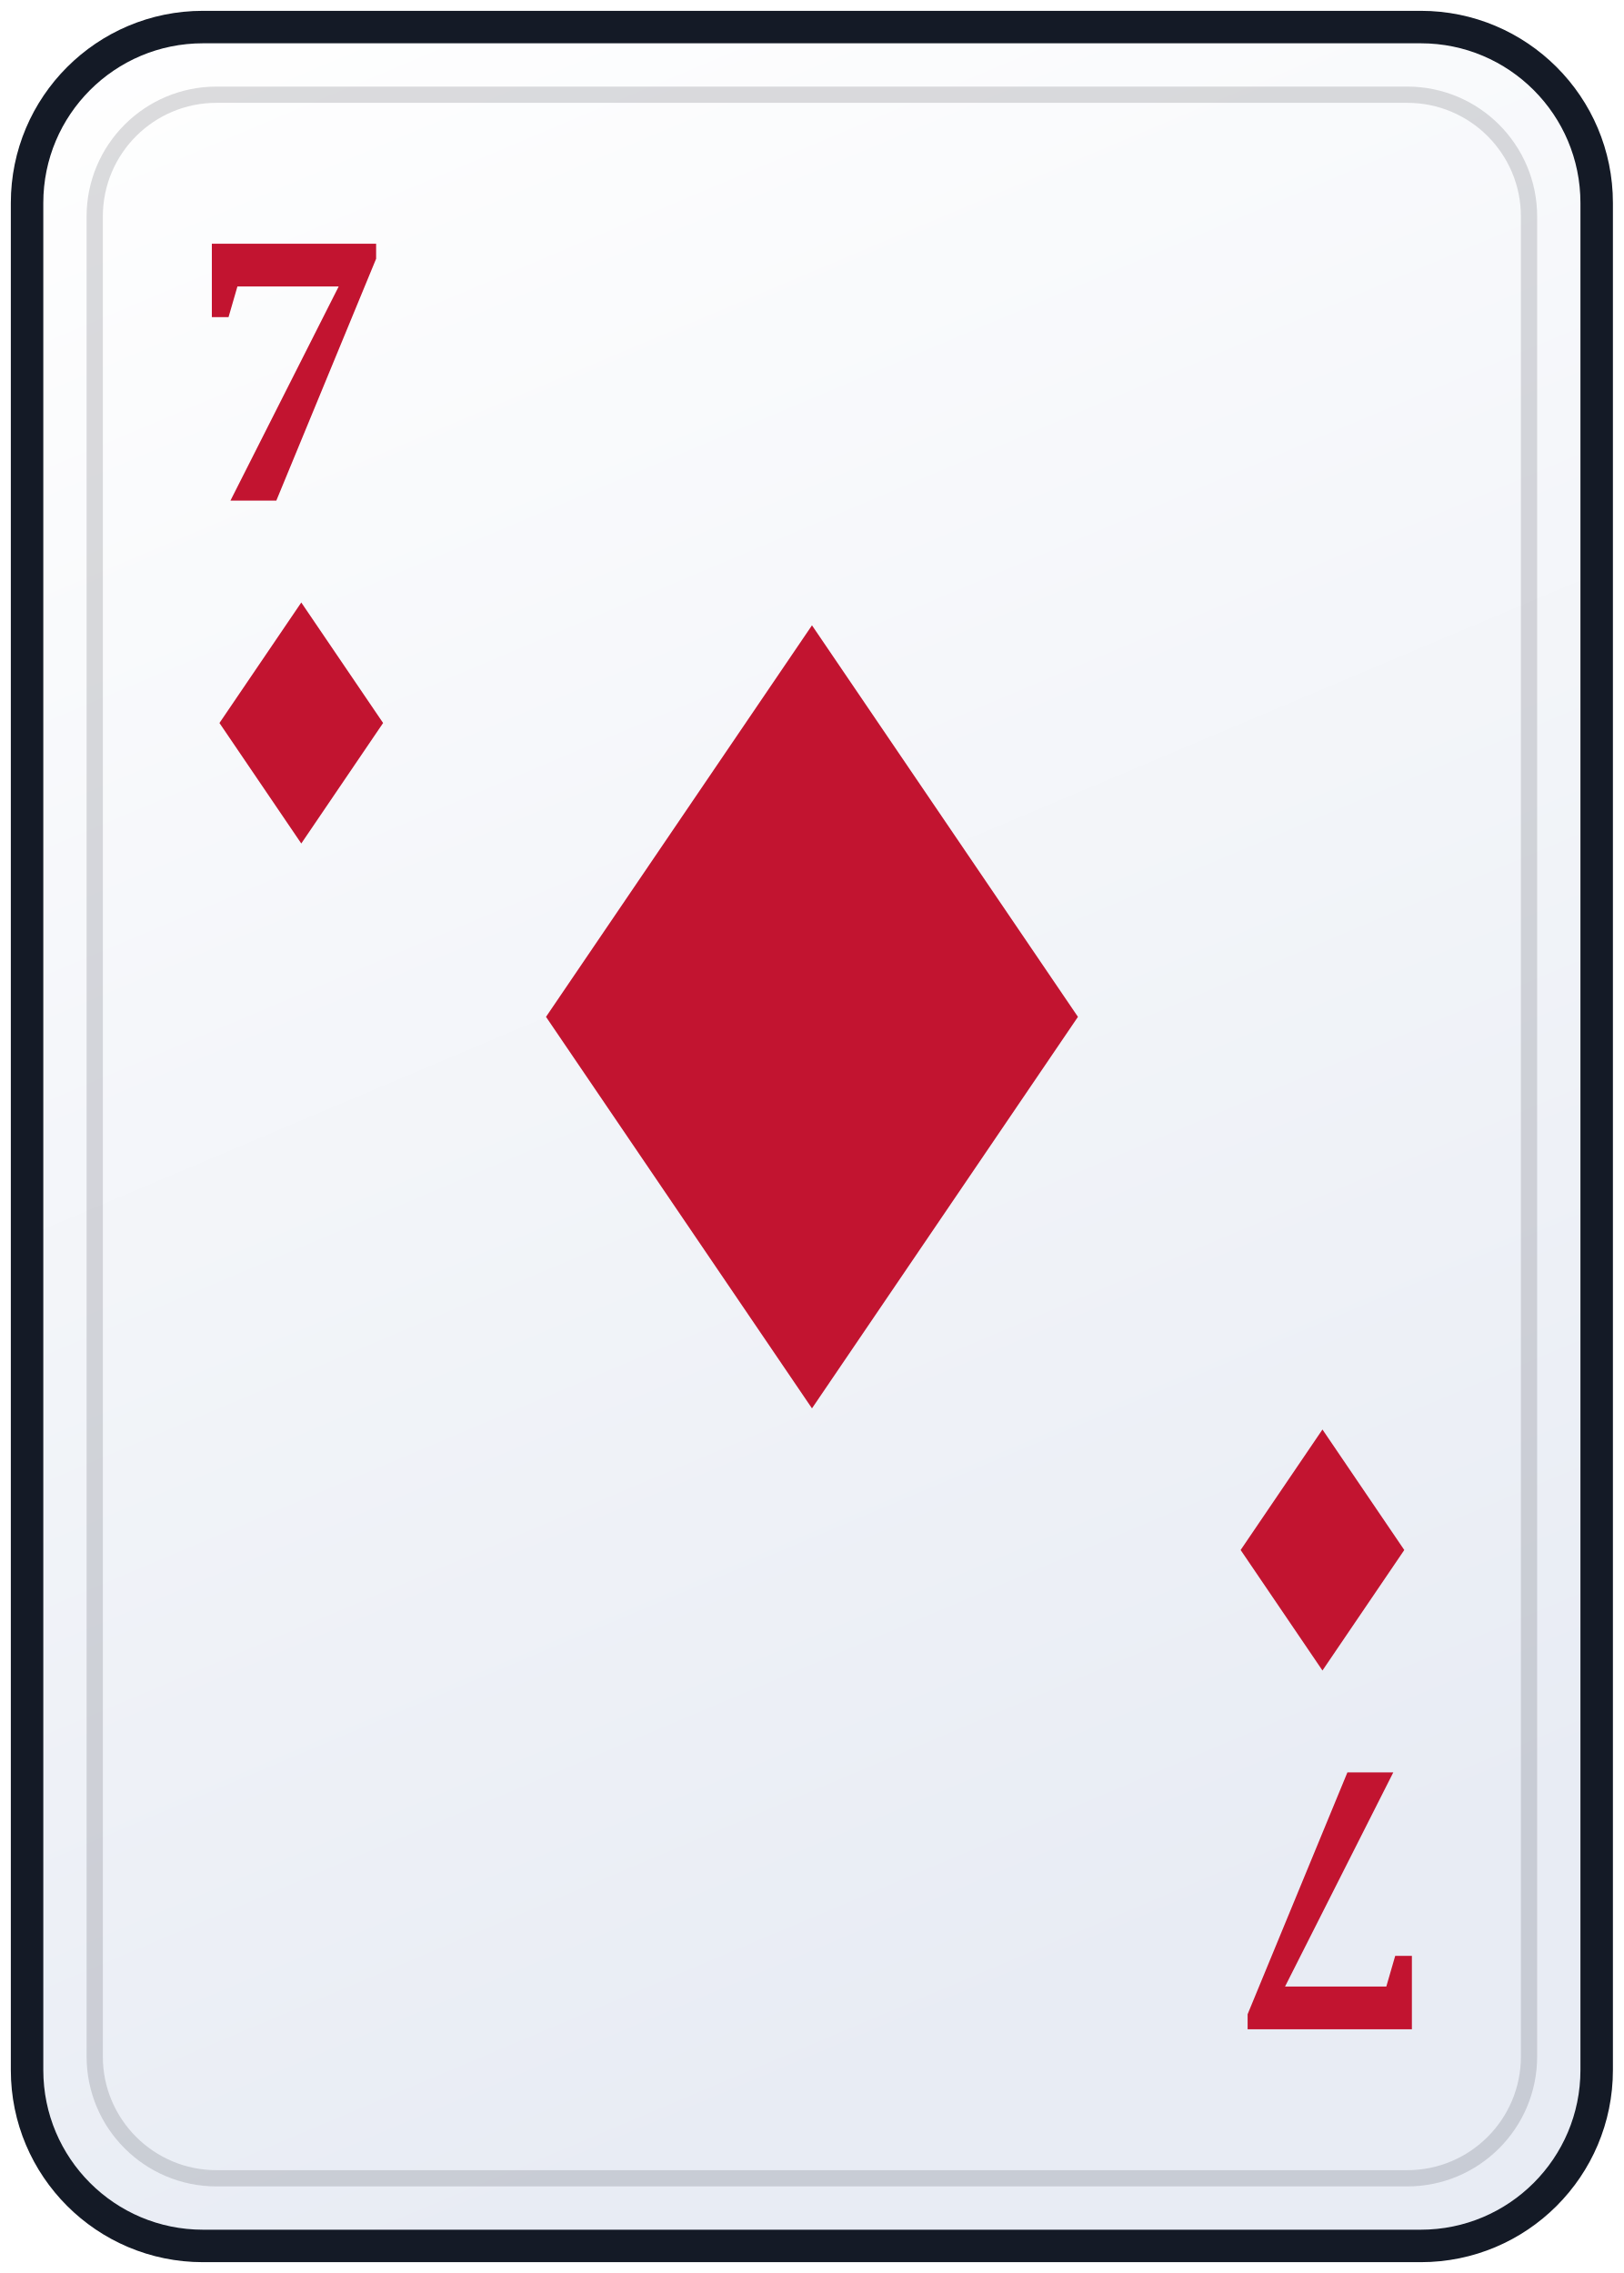
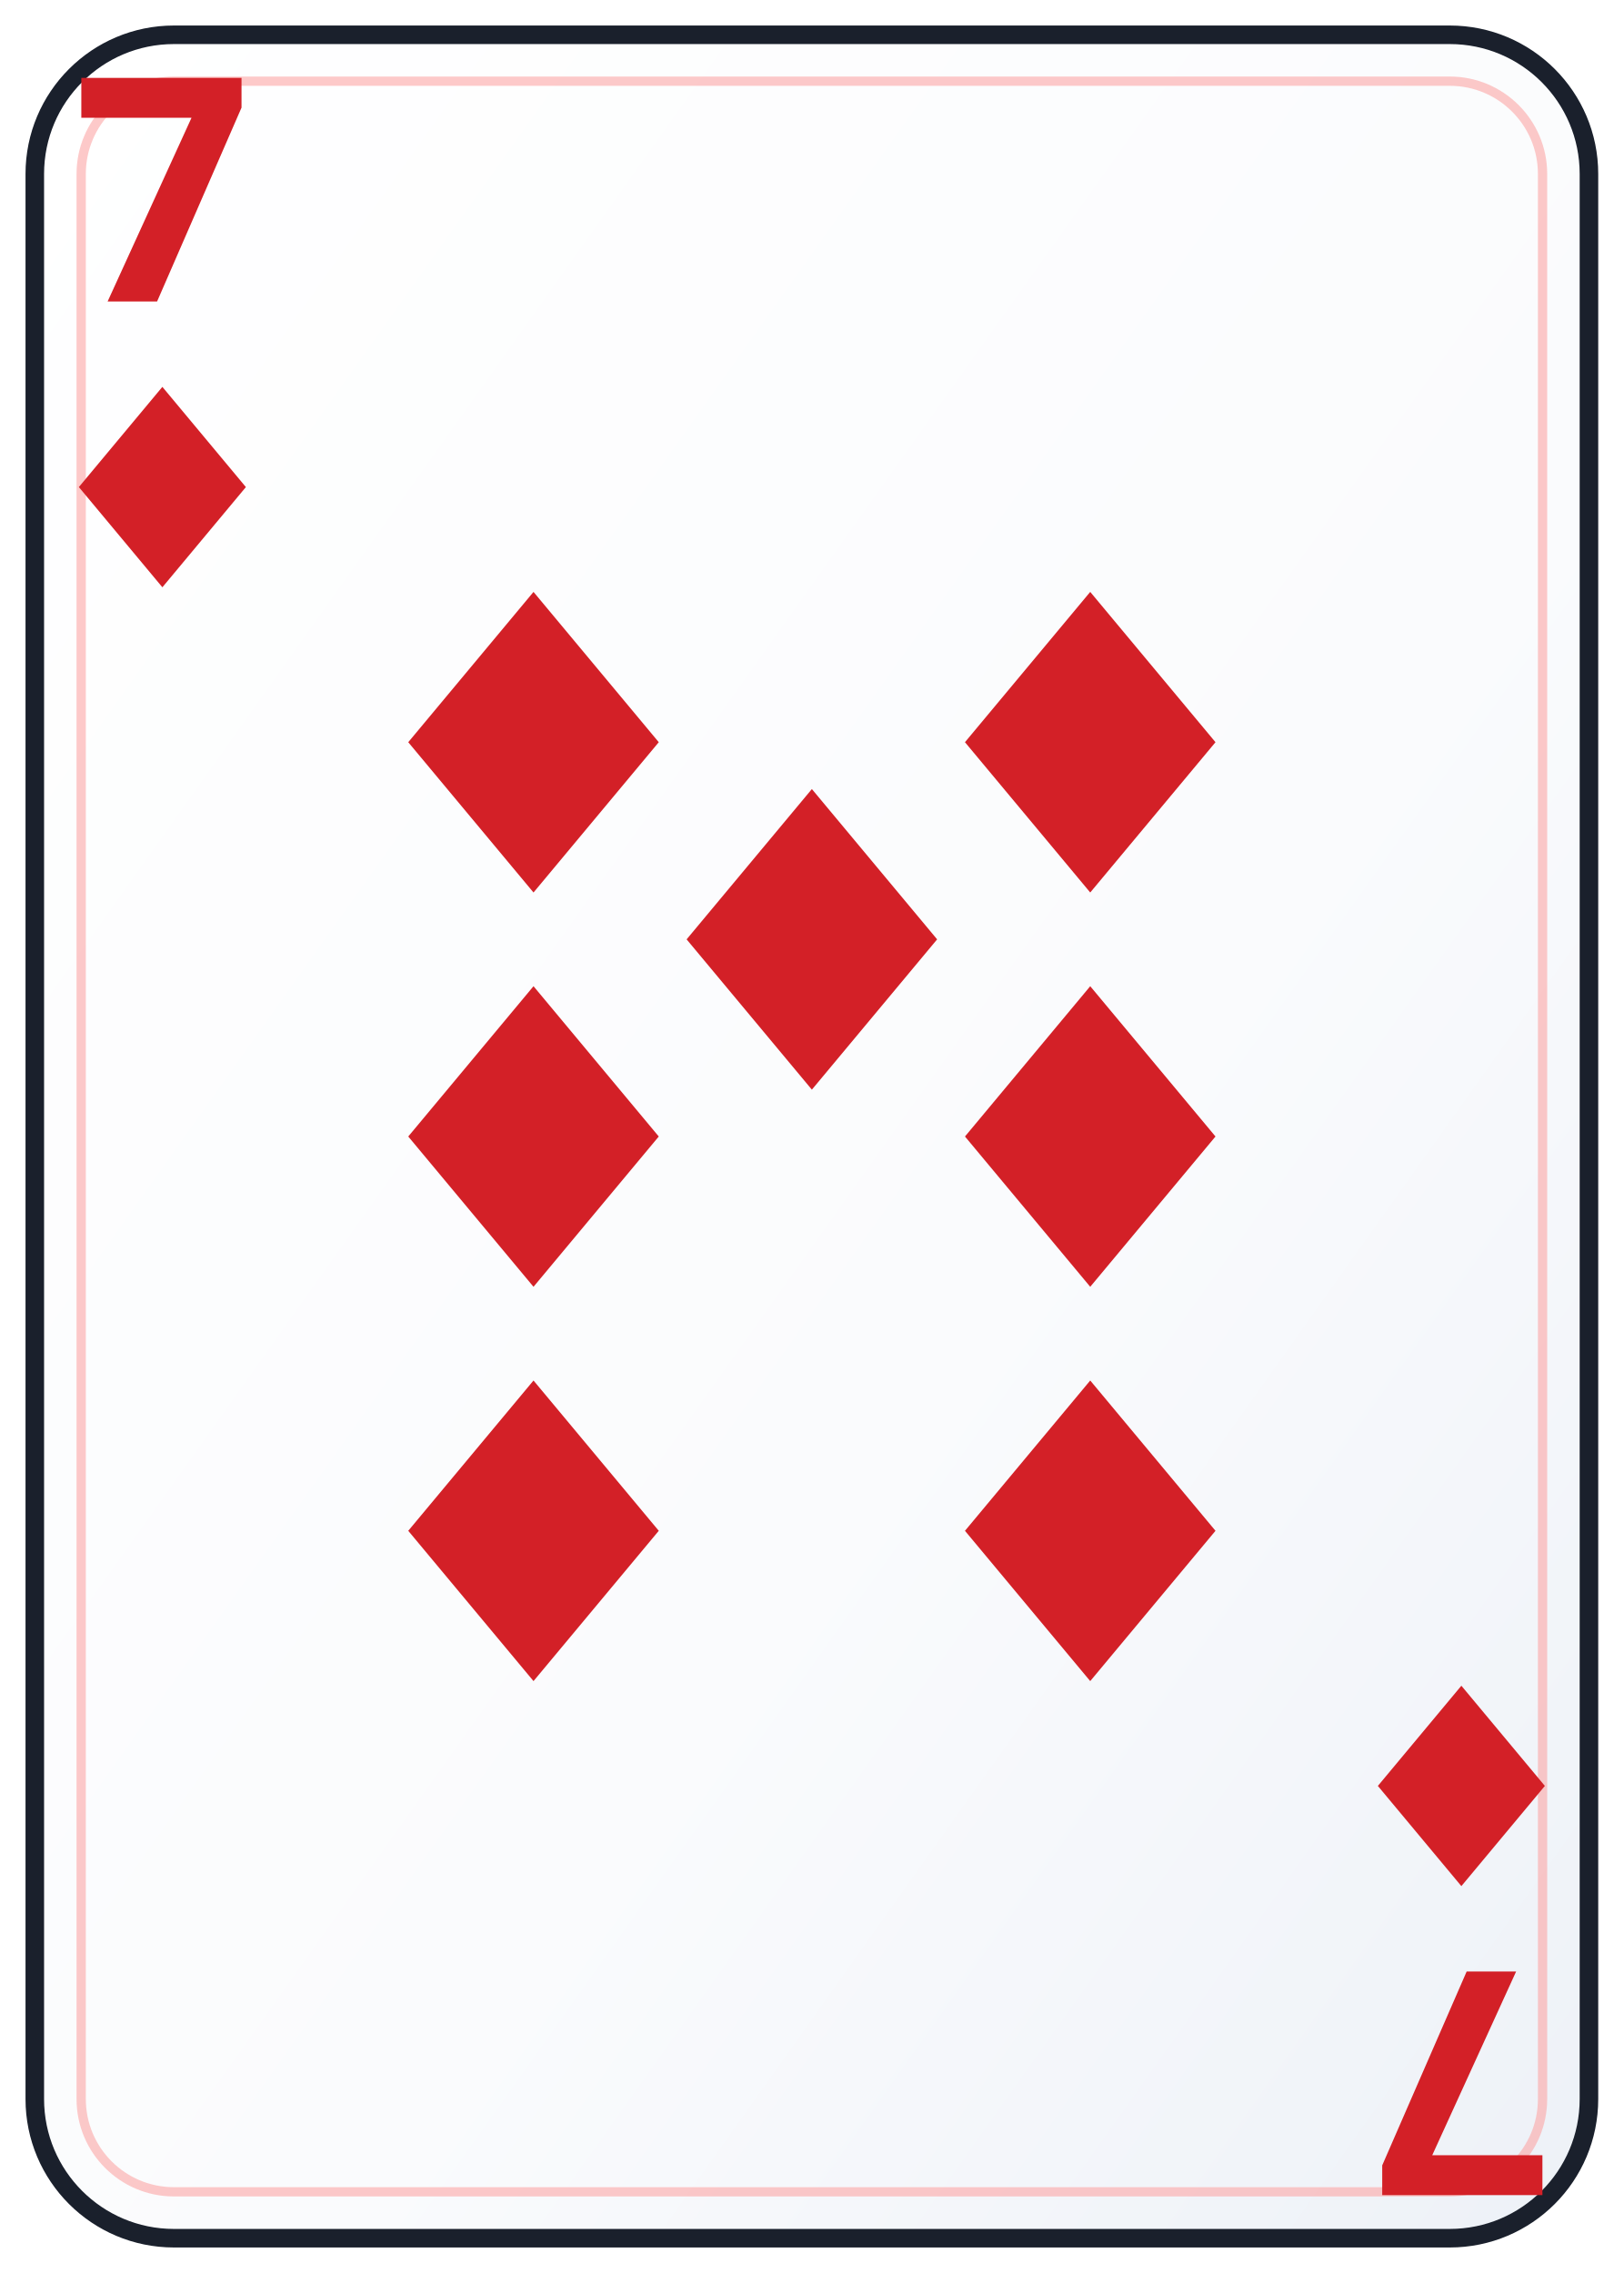
- <svg xmlns="http://www.w3.org/2000/svg" viewBox="0 0 120 168" width="120" height="168">
+ <svg xmlns="http://www.w3.org/2000/svg" viewBox="0 0 140 196" width="140" height="196">
  <defs>
-     <linearGradient id="paper" x1="0" y1="0" x2="0.3" y2="1">
-       <stop offset="0" stop-color="#ffffff" />
-       <stop offset="1" stop-color="#e8ecf4" />
+     <linearGradient id="cardBg" x1="0%" y1="0%" x2="100%" y2="100%">
+       <stop offset="0%" stop-color="#ffffff" />
+       <stop offset="60%" stop-color="#fafbfd" />
+       <stop offset="100%" stop-color="#edf1f7" />
    </linearGradient>
  </defs>
-   <rect x="2" y="2" width="116" height="164" rx="13" fill="url(#paper)" stroke="#141a26" stroke-width="2.4" />
-   <rect x="7" y="7" width="106" height="154" rx="9" fill="none" stroke="#141a26" stroke-opacity="0.15" stroke-width="1.2" />
-   <g fill="#c21430">
-     <text x="14" y="37" font-family="Georgia,'Times New Roman',serif" font-size="29" font-weight="700">7</text>
-     <text x="15" y="62" font-family="'Segoe UI Symbol','Apple Symbols','Noto Sans Symbols 2','DejaVu Sans',serif" font-size="24">♦</text>
+   <rect x="3" y="3" width="134" height="190" rx="12" fill="url(#cardBg)" stroke="#1a202c" stroke-width="1.6" />
+   <rect x="7" y="7" width="126" height="182" rx="8" fill="none" stroke="#fca5a5" stroke-width="0.8" opacity="0.6" />
+   <g transform="translate(14, 26)">
+     <text x="0" y="0" font-family="'Cinzel', 'Segoe UI', 'Helvetica Neue', serif" font-size="27" font-weight="800" text-anchor="middle" fill="#d32027">7</text>
+     <path d="M 0 -18 L 15 0 L 0 18 L -15 0 Z" fill="#d32027" transform="translate(0, 16) scale(0.48)" />
  </g>
-   <text x="60" y="103" text-anchor="middle" font-family="'Segoe UI Symbol','Apple Symbols','Noto Sans Symbols 2','DejaVu Sans',serif" font-size="78" fill="#c21430">♦</text>
-   <g transform="rotate(180 60 84)">
-     <g fill="#c21430">
-       <text x="14" y="37" font-family="Georgia,'Times New Roman',serif" font-size="29" font-weight="700">7</text>
-       <text x="15" y="62" font-family="'Segoe UI Symbol','Apple Symbols','Noto Sans Symbols 2','DejaVu Sans',serif" font-size="24">♦</text>
-     </g>
+   <path d="M 0 -18 L 15 0 L 0 18 L -15 0 Z" fill="#d32027" transform="translate(46, 64) scale(0.72)" />
+   <path d="M 0 -18 L 15 0 L 0 18 L -15 0 Z" fill="#d32027" transform="translate(94, 64) scale(0.72)" />
+   <path d="M 0 -18 L 15 0 L 0 18 L -15 0 Z" fill="#d32027" transform="translate(70, 81) scale(0.72)" />
+   <path d="M 0 -18 L 15 0 L 0 18 L -15 0 Z" fill="#d32027" transform="translate(46, 98) scale(0.72)" />
+   <path d="M 0 -18 L 15 0 L 0 18 L -15 0 Z" fill="#d32027" transform="translate(94, 98) scale(0.72)" />
+   <path d="M 0 -18 L 15 0 L 0 18 L -15 0 Z" fill="#d32027" transform="translate(46, 132) scale(0.72)" />
+   <path d="M 0 -18 L 15 0 L 0 18 L -15 0 Z" fill="#d32027" transform="translate(94, 132) scale(0.72)" />
+   <g transform="translate(126, 170) rotate(180)">
+     <text x="0" y="0" font-family="'Cinzel', 'Segoe UI', 'Helvetica Neue', serif" font-size="27" font-weight="800" text-anchor="middle" fill="#d32027">7</text>
+     <path d="M 0 -18 L 15 0 L 0 18 L -15 0 Z" fill="#d32027" transform="translate(0, 16) scale(0.48)" />
  </g>
</svg>
